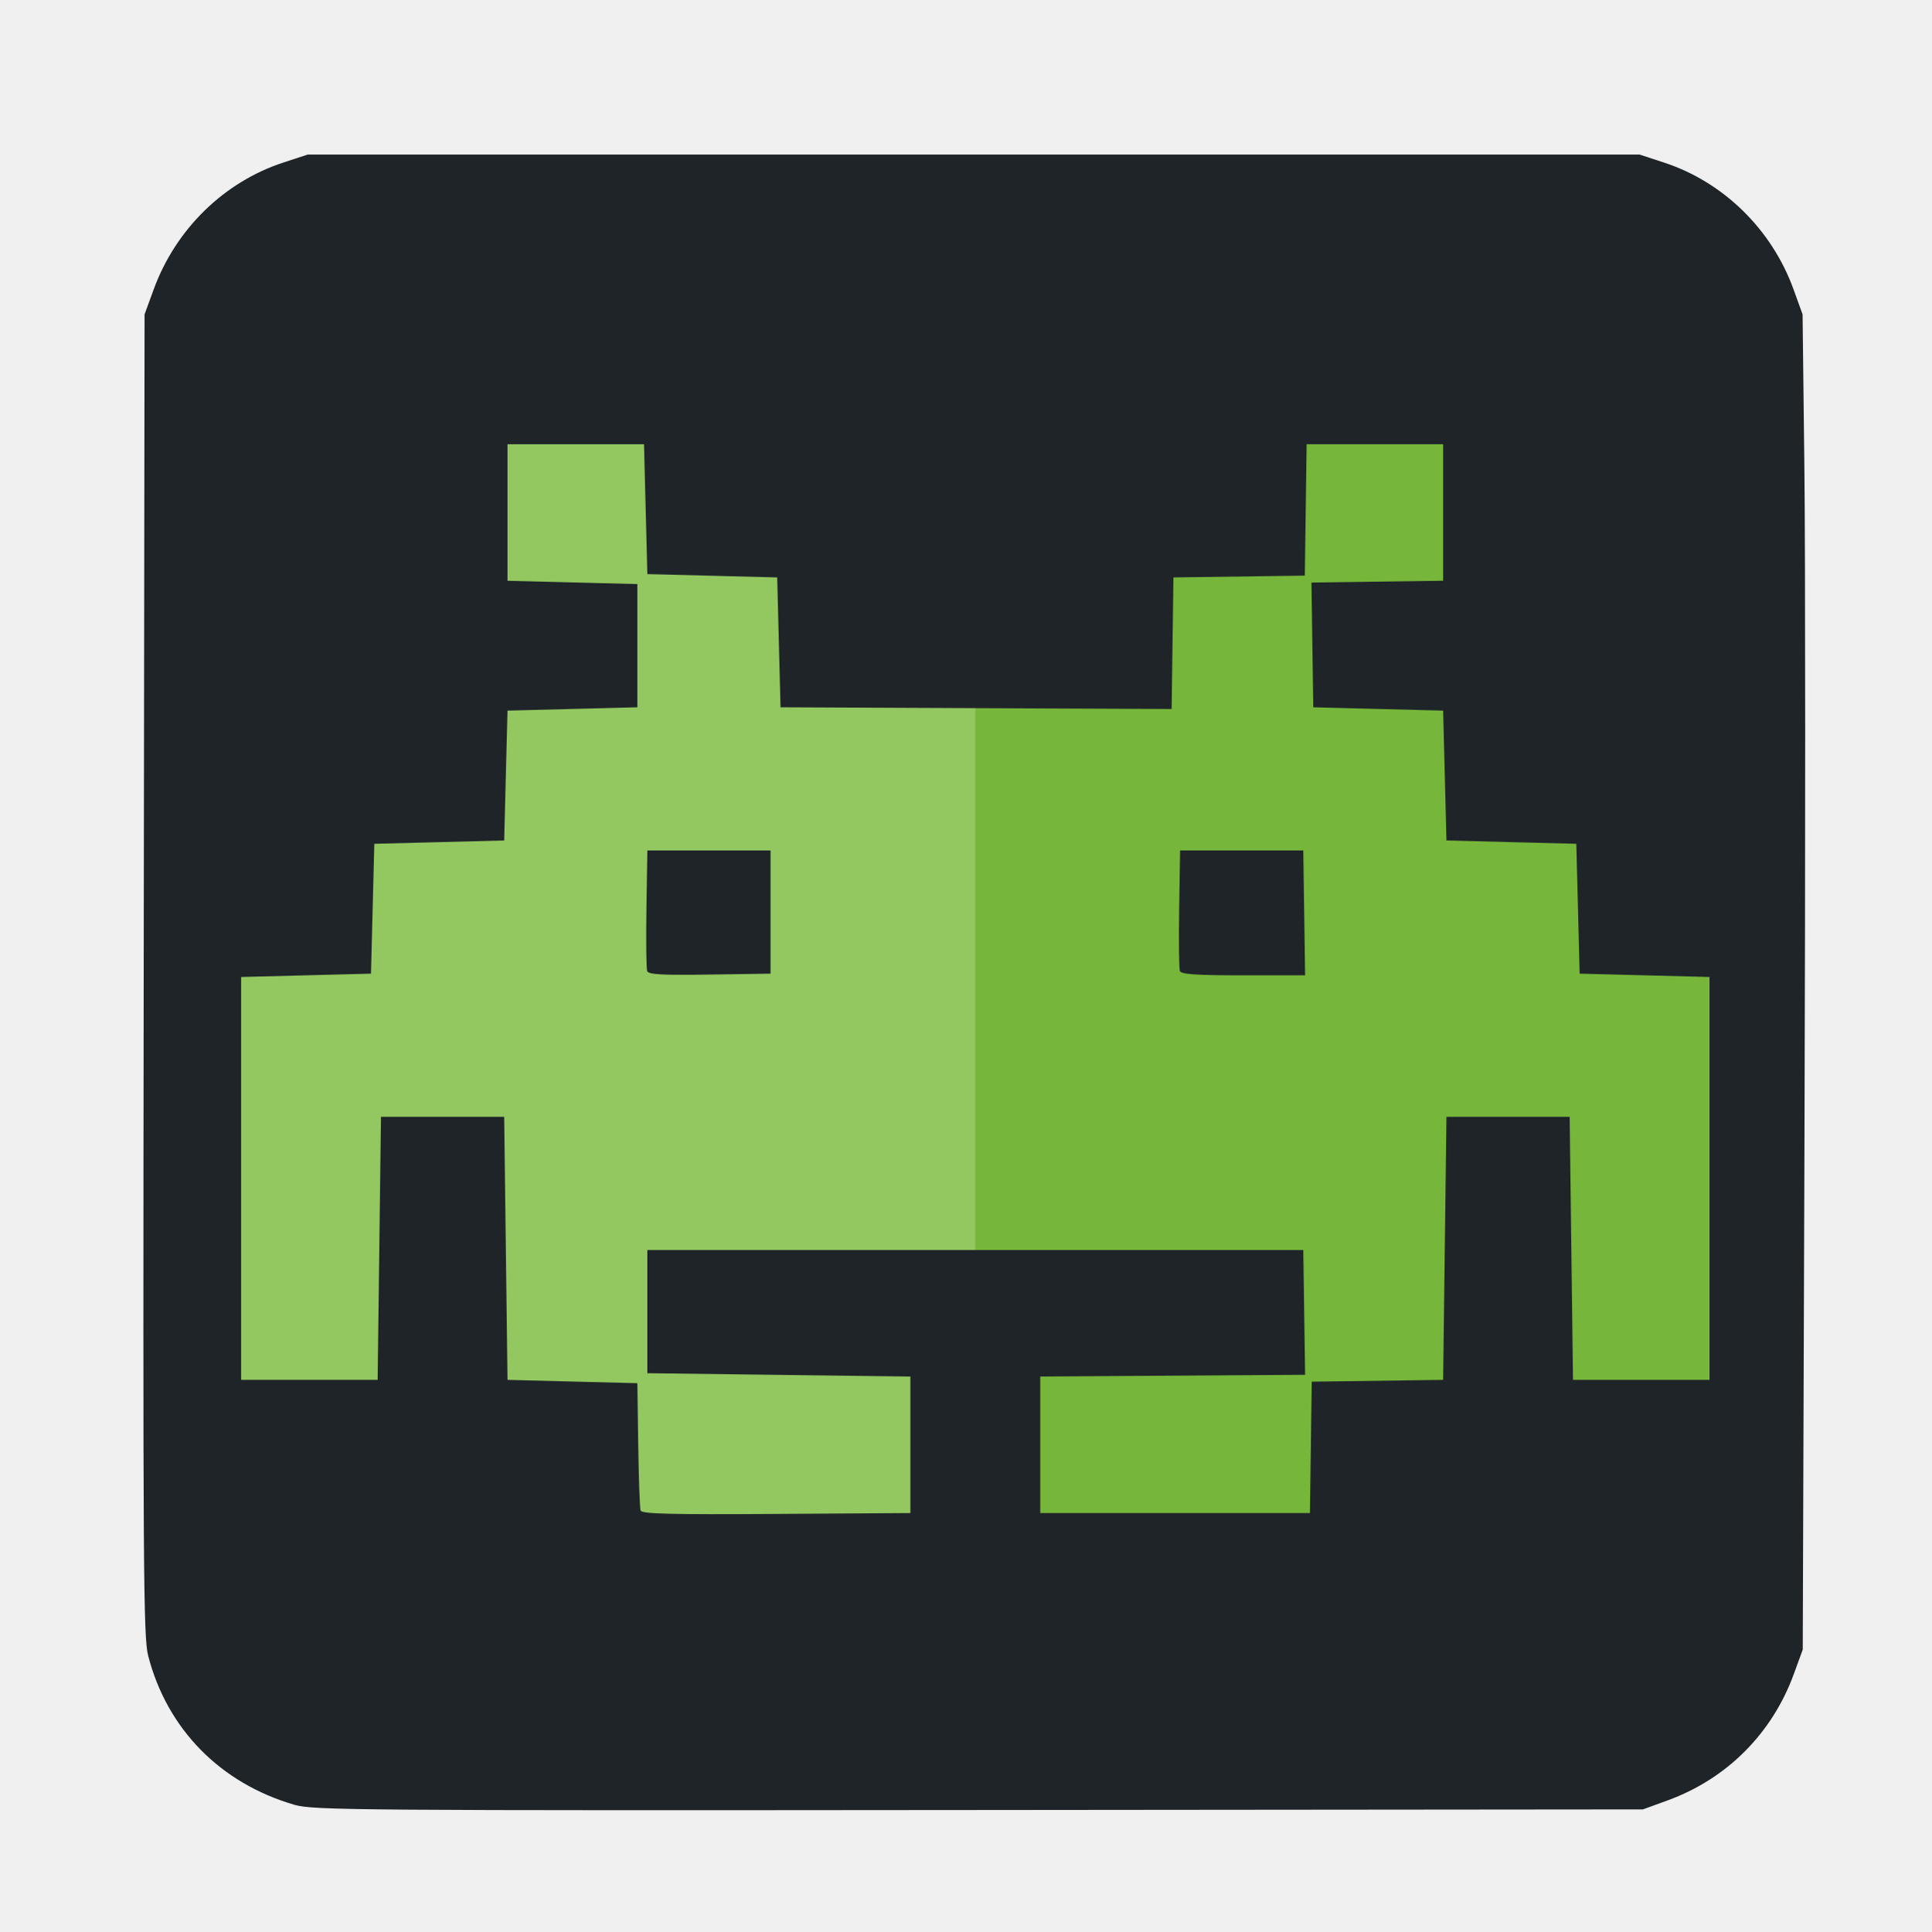
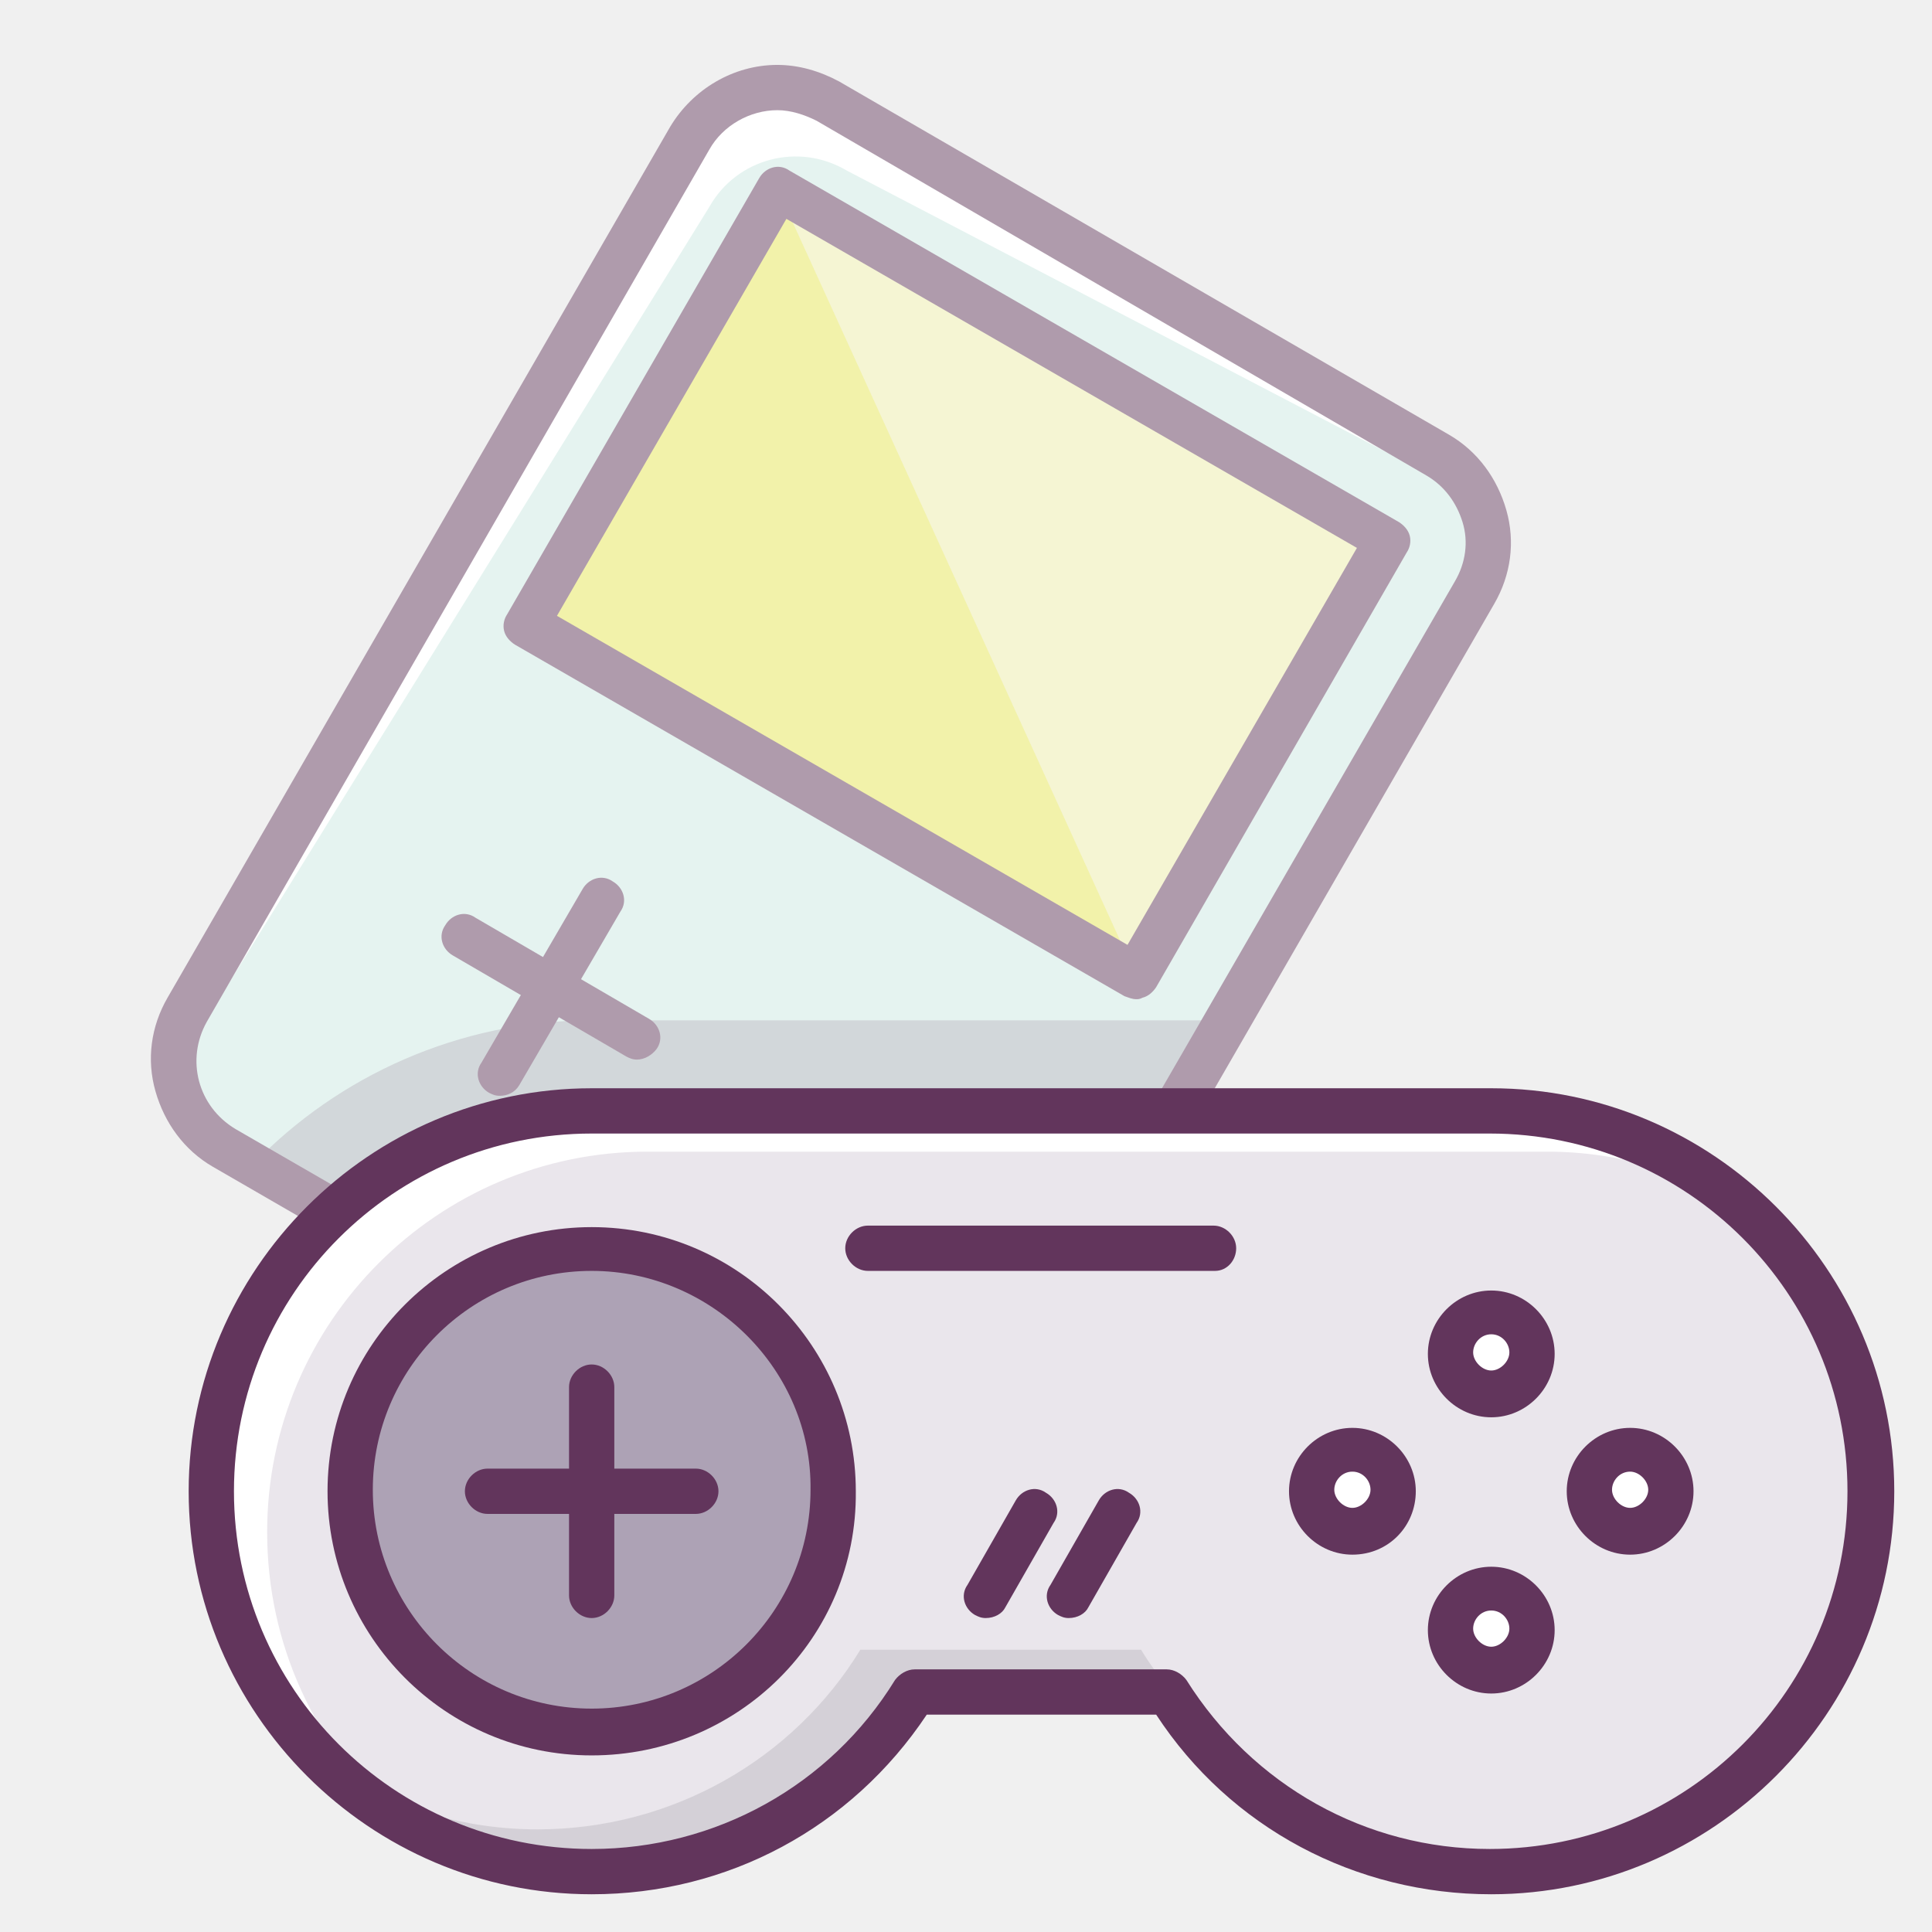
- <svg xmlns="http://www.w3.org/2000/svg" id="svg2" version="1.1" width="580" height="580">
-   <defs id="defs6" />
-   <rect style="fill:#76b63a;fill-opacity:1;fill-rule:evenodd;stroke:none" id="rect3005-3" width="227.945" height="412.881" x="288.621" y="84.203" />
-   <rect style="fill:#93c760;fill-opacity:1;fill-rule:evenodd;stroke:none" id="rect3005" width="223.03" height="412.881" x="69.886" y="83.559" />
-   <path id="path2984" d="m 88.415,542.034 c -22.286,-6.496 -38.265,-22.792 -43.929,-44.801 -1.433,-5.567 -1.565,-25.898 -1.331,-204.5 l 0.26,-198.318 2.729,-7.477 c 6.6,-18.085 21.097,-32.276 38.944,-38.122 l 7.328,-2.4 200,0 200,0 7.328,2.4 c 17.861,5.851 32.397,20.09 38.919,38.122 l 2.704,7.477 0.547,46.5 c 0.301,25.575 0.312,115.8 0.025,200.5 l -0.523,154 -2.695,7.381 c -6.5,17.801 -20.096,31.419 -37.827,37.89 l -7.478,2.729 -199.5,0.184 c -187.312,0.173 -199.867,0.077 -205.5,-1.565 z m 185,-108.119 0,-20.5 -39.5,-0.5 -39.5,-0.5 0,-18.5 0,-18.5 98.5,0 98.5,0 0.272,18.739 0.272,18.738 -39.772,0.262 -39.772,0.261 0,20.5 0,20.5 40.5,0 40.5,0 0.271,-19.729 0.271,-19.729 19.729,-0.271 19.729,-0.271 0.5,-39.5 0.5,-39.5 18.5,0 18.5,0 0.5,39.5 0.5,39.5 20.5,0 20.5,0 0,-60.5 0,-60.5 -19.5,-0.5 -19.5,-0.5 -0.5,-19.5 -0.5,-19.5 -19.5,-0.5 -19.5,-0.5 -0.5,-19.5 -0.5,-19.5 -19.5,-0.5 -19.5,-0.5 -0.272,-18.729 -0.272,-18.729 19.772,-0.271 19.772,-0.271 0,-20.5 0,-20.5 -20.5,0 -20.5,0 -0.271,19.729 -0.271,19.729 -19.729,0.271 -19.729,0.271 -0.271,19.758 -0.271,19.758 -58.729,-0.258 -58.729,-0.258 -0.5,-19.5 -0.5,-19.5 -19.5,-0.5 -19.5,-0.5 -0.5,-19.5 -0.5,-19.5 -20.5,0 -20.5,0 0,20.5 0,20.5 19.5,0.5 19.5,0.5 0,18.5 0,18.5 -19.5,0.5 -19.5,0.5 -0.5,19.5 -0.5,19.5 -19.5,0.5 -19.5,0.5 -0.5,19.5 -0.5,19.5 -19.5,0.5 -19.5,0.5 0,60.5 0,60.5 20.5,0 20.5,0 0.5,-39.5 0.5,-39.5 18.5,0 18.5,0 0.5,39.5 0.5,39.5 19.5,0.5 19.5,0.5 0.258,18.5 c 0.141,10.175 0.467,19.068 0.723,19.761 0.366,0.993 9.049,1.206 40.743,1 l 40.277,-0.261 0,-20.5 z m -79.047,-142.262 c -0.276,-0.719 -0.378,-9.167 -0.227,-18.773 l 0.275,-17.465 18.5,0 18.5,0 0,18.5 0,18.5 -18.273,0.273 c -14.323,0.214 -18.381,-0.01 -18.774,-1.035 z m 159.991,-0.023 c -0.271,-0.707 -0.37,-9.144 -0.219,-18.75 l 0.275,-17.465 18.5,0 18.5,0 0.272,18.75 0.272,18.75 -18.553,0 c -14.191,0 -18.669,-0.302 -19.047,-1.285 z" style="fill:#1f2429" />
+ <svg xmlns="http://www.w3.org/2000/svg" enable-background="new 0 0 128 128" id="Слой_1" version="1.1" viewBox="0 0 128 128" xml:space="preserve">
+   <g>
+     <g>
+       <g>
+         <path d="M49.5,96L14.8,76c-3.2-1.8-4.3-5.9-2.4-9.1L45.7,9.2c1.8-3.2,5.9-4.3,9.1-2.4l40.4,23.3     c3.2,1.8,4.3,5.9,2.4,9.1l-30,52L49.5,96z" fill="#E5F3F0" />
+       </g>
+       <g opacity="0.15">
+         <path d="M67.7,91.1l13.6-23.5H39.2c-8.8,0-16.8,3.7-22.4,9.5L49.5,96L67.7,91.1z" fill="#62345B" />
+       </g>
+       <g>
+         <g>
+           <path d="M47,13.7c1.8-3.2,5.9-4.3,9.1-2.4l41.4,21.6c0.8,0.5,0.5,2.9,1.1,3.6c0.3-2.5-1-5.1-3.3-6.4L54.8,6.7      c-3.2-1.8-7.3-0.7-9.1,2.4L12.4,66.9c-1.4,2.3-1.1,5.2,0.4,7.2c0.1-0.9-1.4-2.8-0.9-3.7L47,13.7z" fill="#FFFFFF" />
+         </g>
+       </g>
+       <g>
+         <rect fill="#F2F2AA" height="46.7" transform="matrix(-0.5 0.866 -0.866 -0.5 128.5117 3.0022)" width="33.3" x="46.7" y="15.3" />
+       </g>
+       <g opacity="0.5">
+         <polygon fill="#F8F7FB" points="75.3,64.7 51.5,12.5 91.9,35.8    " />
+       </g>
+       <g>
+         <circle cx="52" cy="78.2" fill="#EAE6EC" r="2" />
+       </g>
+       <g>
+         <circle cx="61.2" cy="75.8" fill="#EAE6EC" r="2" />
+       </g>
+       <g>
+         <path d="M49.5,97.5c-0.3,0-0.5-0.1-0.8-0.2l-34.6-20c-1.9-1.1-3.2-2.9-3.8-5c-0.6-2.1-0.3-4.3,0.8-6.2L44.4,8.4     c1.5-2.5,4.2-4.1,7.1-4.1c1.4,0,2.8,0.4,4.1,1.1L96,28.8c1.9,1.1,3.2,2.9,3.8,5c0.6,2.1,0.3,4.3-0.8,6.2l-30,52     c-0.2,0.3-0.5,0.6-0.9,0.7l-18.2,4.9C49.8,97.5,49.6,97.5,49.5,97.5z M51.5,7.3c-1.8,0-3.6,1-4.5,2.6L13.7,67.7     c-1.4,2.5-0.6,5.6,1.9,7.1l34.1,19.7l17-4.6l29.7-51.4c0.7-1.2,0.9-2.6,0.5-3.9c-0.4-1.3-1.2-2.4-2.4-3.1L54.1,8     C53.3,7.6,52.4,7.3,51.5,7.3z" fill="#AF9BAC" />
+       </g>
+       <g>
+         <path d="M75.3,66.2c-0.3,0-0.5-0.1-0.8-0.2L34.1,42.7c-0.3-0.2-0.6-0.5-0.7-0.9c-0.1-0.4,0-0.8,0.2-1.1l16.7-28.9     c0.4-0.7,1.3-1,2-0.5l40.4,23.3c0.3,0.2,0.6,0.5,0.7,0.9c0.1,0.4,0,0.8-0.2,1.1L76.6,65.4c-0.2,0.3-0.5,0.6-0.9,0.7     C75.5,66.2,75.4,66.2,75.3,66.2z M36.9,40.8l37.8,21.8l15.2-26.3L52.1,14.5L36.9,40.8z" fill="#AF9BAC" />
+       </g>
+       <g>
+         <path d="M33.1,72.6c-0.3,0-0.5-0.1-0.7-0.2c-0.7-0.4-1-1.3-0.5-2l6.7-11.5c0.4-0.7,1.3-1,2-0.5     c0.7,0.4,1,1.3,0.5,2l-6.7,11.5C34.1,72.4,33.6,72.6,33.1,72.6z" fill="#AF9BAC" />
+       </g>
+       <g>
+         <path d="M42.2,70.2c-0.3,0-0.5-0.1-0.7-0.2l-11.5-6.7c-0.7-0.4-1-1.3-0.5-2c0.4-0.7,1.3-1,2-0.5l11.5,6.7     c0.7,0.4,1,1.3,0.5,2C43.2,69.9,42.7,70.2,42.2,70.2z" fill="#AF9BAC" />
+       </g>
+       <g>
+         <path d="M52,81.7c-0.6,0-1.2-0.2-1.7-0.5c-1.7-1-2.2-3.1-1.3-4.8c0.6-1.1,1.8-1.8,3-1.8c0.6,0,1.2,0.2,1.7,0.5     c0.8,0.5,1.4,1.2,1.6,2.1c0.2,0.9,0.1,1.8-0.4,2.7C54.5,81.1,53.3,81.7,52,81.7z M52.1,77.7c-0.2,0-0.3,0.1-0.4,0.3     c-0.1,0.2-0.1,0.5,0.2,0.7c0.2,0.1,0.5,0,0.7-0.2c0.1-0.2,0.1-0.3,0.1-0.4c0-0.1-0.1-0.2-0.2-0.3C52.2,77.8,52.1,77.7,52.1,77.7z     " fill="#AF9BAC" />
+       </g>
+       <g>
+         <path d="M61.2,79.3c-0.6,0-1.2-0.2-1.7-0.5c-1.7-1-2.2-3.1-1.3-4.8c0.6-1.1,1.8-1.8,3-1.8c0.6,0,1.2,0.2,1.7,0.5     c1.7,1,2.2,3.1,1.3,4.8C63.6,78.6,62.4,79.3,61.2,79.3z M61.2,75.3c-0.2,0-0.3,0.1-0.4,0.3c-0.1,0.2-0.1,0.5,0.2,0.7     c0.2,0.1,0.5,0,0.7-0.2c0.1-0.2,0.1-0.5-0.2-0.7C61.3,75.3,61.2,75.3,61.2,75.3z" fill="#AF9BAC" />
+       </g>
+     </g>
+     <g>
+       <g>
+         <g>
+           <path d="M98.8,73.6c0,0-58.8,0-59.6,0C25.3,73.6,14,84.9,14,98.8c0,13.9,11.3,25.2,25.2,25.2      c9,0,17-4.8,21.4-11.9h16.7c4.4,7.2,12.4,11.9,21.4,11.9c13.9,0,25.2-11.3,25.2-25.2C124,84.9,112.7,73.6,98.8,73.6z" fill="#EAE6EC" />
+         </g>
+         <g>
+           <g>
+             <path d="M17.7,101.5c0-13.9,11.3-25.2,25.2-25.2c0.8,0,59.6,0,59.6,0c4.8,0,9.4,1.4,13.2,3.7       c-4.5-4-10.4-6.5-16.9-6.5c0,0-58.8,0-59.6,0C25.3,73.6,14,84.9,14,98.8c0,9.1,4.8,17,12,21.5C20.9,115.6,17.7,109,17.7,101.5z       " fill="#FFFFFF" />
+           </g>
+           <g opacity="0.1">
+             <path d="M57,109.3c-4.4,7.2-12.4,11.9-21.4,11.9c-4.8,0-9.4-1.4-13.2-3.7c4.5,4,10.4,6.5,16.9,6.5       c9,0,17-4.8,21.4-11.9h16.9c-0.7-0.9-1.4-1.8-2-2.8H57z" fill="#0C0F13" />
+           </g>
+         </g>
+         <g>
+           <circle cx="98.8" cy="89.6" fill="#FFFFFF" r="2.8" />
+         </g>
+         <g>
+           <circle cx="98.8" cy="108" fill="#FFFFFF" r="2.8" />
+         </g>
+         <g>
+           <circle cx="108" cy="98.8" fill="#FFFFFF" r="2.8" />
+         </g>
+         <g>
+           <circle cx="89.6" cy="98.8" fill="#FFFFFF" r="2.8" />
+         </g>
+         <g>
+           <circle cx="39.2" cy="98.8" fill="#ADA2B5" r="16" />
+         </g>
+       </g>
+       <g>
+         <g>
+           <path d="M98.8,125.5c-9,0-17.3-4.4-22.2-11.9H61.4c-5,7.5-13.2,11.9-22.2,11.9c-14.7,0-26.7-12-26.7-26.7      s12-26.7,26.7-26.7h59.6c14.7,0,26.7,12,26.7,26.7S113.5,125.5,98.8,125.5z M60.6,110.6h16.7c0.5,0,1,0.3,1.3,0.7      c4.4,7,11.9,11.2,20.1,11.2c13.1,0,23.7-10.6,23.7-23.7s-10.6-23.7-23.7-23.7H39.2c-13.1,0-23.7,10.6-23.7,23.7      s10.6,23.7,23.7,23.7c8.2,0,15.8-4.2,20.1-11.2C59.6,110.9,60.1,110.6,60.6,110.6z" fill="#62355C" />
+         </g>
+         <g>
+           <path d="M80.5,84.2H57.5c-0.8,0-1.5-0.7-1.5-1.5s0.7-1.5,1.5-1.5h22.9c0.8,0,1.5,0.7,1.5,1.5      S81.3,84.2,80.5,84.2z" fill="#62355C" />
+         </g>
+         <g>
+           <path d="M39.2,107.2c-0.8,0-1.5-0.7-1.5-1.5V91.9c0-0.8,0.7-1.5,1.5-1.5s1.5,0.7,1.5,1.5v13.8      C40.7,106.5,40,107.2,39.2,107.2z" fill="#62355C" />
+         </g>
+         <g>
+           <path d="M70.8,107.2c-0.3,0-0.5-0.1-0.7-0.2c-0.7-0.4-1-1.3-0.5-2l3.2-5.6c0.4-0.7,1.3-1,2-0.5      c0.7,0.4,1,1.3,0.5,2l-3.2,5.6C71.9,106.9,71.4,107.2,70.8,107.2z" fill="#62355C" />
+         </g>
+         <g>
+           <path d="M65.3,107.2c-0.3,0-0.5-0.1-0.7-0.2c-0.7-0.4-1-1.3-0.5-2l3.2-5.6c0.4-0.7,1.3-1,2-0.5      c0.7,0.4,1,1.3,0.5,2l-3.2,5.6C66.4,106.9,65.9,107.2,65.3,107.2z" fill="#62355C" />
+         </g>
+         <g>
+           <path d="M46.1,100.3H32.3c-0.8,0-1.5-0.7-1.5-1.5s0.7-1.5,1.5-1.5h13.8c0.8,0,1.5,0.7,1.5,1.5      S46.9,100.3,46.1,100.3z" fill="#62355C" />
+         </g>
+         <g>
+           <path d="M98.8,93.9c-2.3,0-4.2-1.9-4.2-4.2s1.9-4.2,4.2-4.2s4.2,1.9,4.2,4.2S101.1,93.9,98.8,93.9z M98.8,88.4      c-0.7,0-1.2,0.6-1.2,1.2s0.6,1.2,1.2,1.2s1.2-0.6,1.2-1.2S99.5,88.4,98.8,88.4z" fill="#62355C" />
+         </g>
+         <g>
+           <path d="M98.8,112.2c-2.3,0-4.2-1.9-4.2-4.2s1.9-4.2,4.2-4.2s4.2,1.9,4.2,4.2S101.1,112.2,98.8,112.2z       M98.8,106.7c-0.7,0-1.2,0.6-1.2,1.2s0.6,1.2,1.2,1.2s1.2-0.6,1.2-1.2S99.5,106.7,98.8,106.7z" fill="#62355C" />
+         </g>
+         <g>
+           <path d="M108,103c-2.3,0-4.2-1.9-4.2-4.2s1.9-4.2,4.2-4.2s4.2,1.9,4.2,4.2S110.3,103,108,103z M108,97.5      c-0.7,0-1.2,0.6-1.2,1.2s0.6,1.2,1.2,1.2s1.2-0.6,1.2-1.2S108.6,97.5,108,97.5z" fill="#62355C" />
+         </g>
+         <g>
+           <path d="M89.6,103c-2.3,0-4.2-1.9-4.2-4.2s1.9-4.2,4.2-4.2s4.2,1.9,4.2,4.2S92,103,89.6,103z M89.6,97.5      c-0.7,0-1.2,0.6-1.2,1.2s0.6,1.2,1.2,1.2s1.2-0.6,1.2-1.2S90.3,97.5,89.6,97.5z" fill="#62355C" />
+         </g>
+         <g>
+           <path d="M39.2,116.3c-9.7,0-17.5-7.9-17.5-17.5c0-9.7,7.9-17.5,17.5-17.5c9.7,0,17.5,7.9,17.5,17.5      C56.8,108.5,48.9,116.3,39.2,116.3z M39.2,84.2c-8,0-14.5,6.5-14.5,14.5c0,8,6.5,14.5,14.5,14.5c8,0,14.5-6.5,14.5-14.5      C53.8,90.8,47.2,84.2,39.2,84.2z" fill="#62355C" />
+         </g>
+       </g>
+     </g>
+   </g>
</svg>
